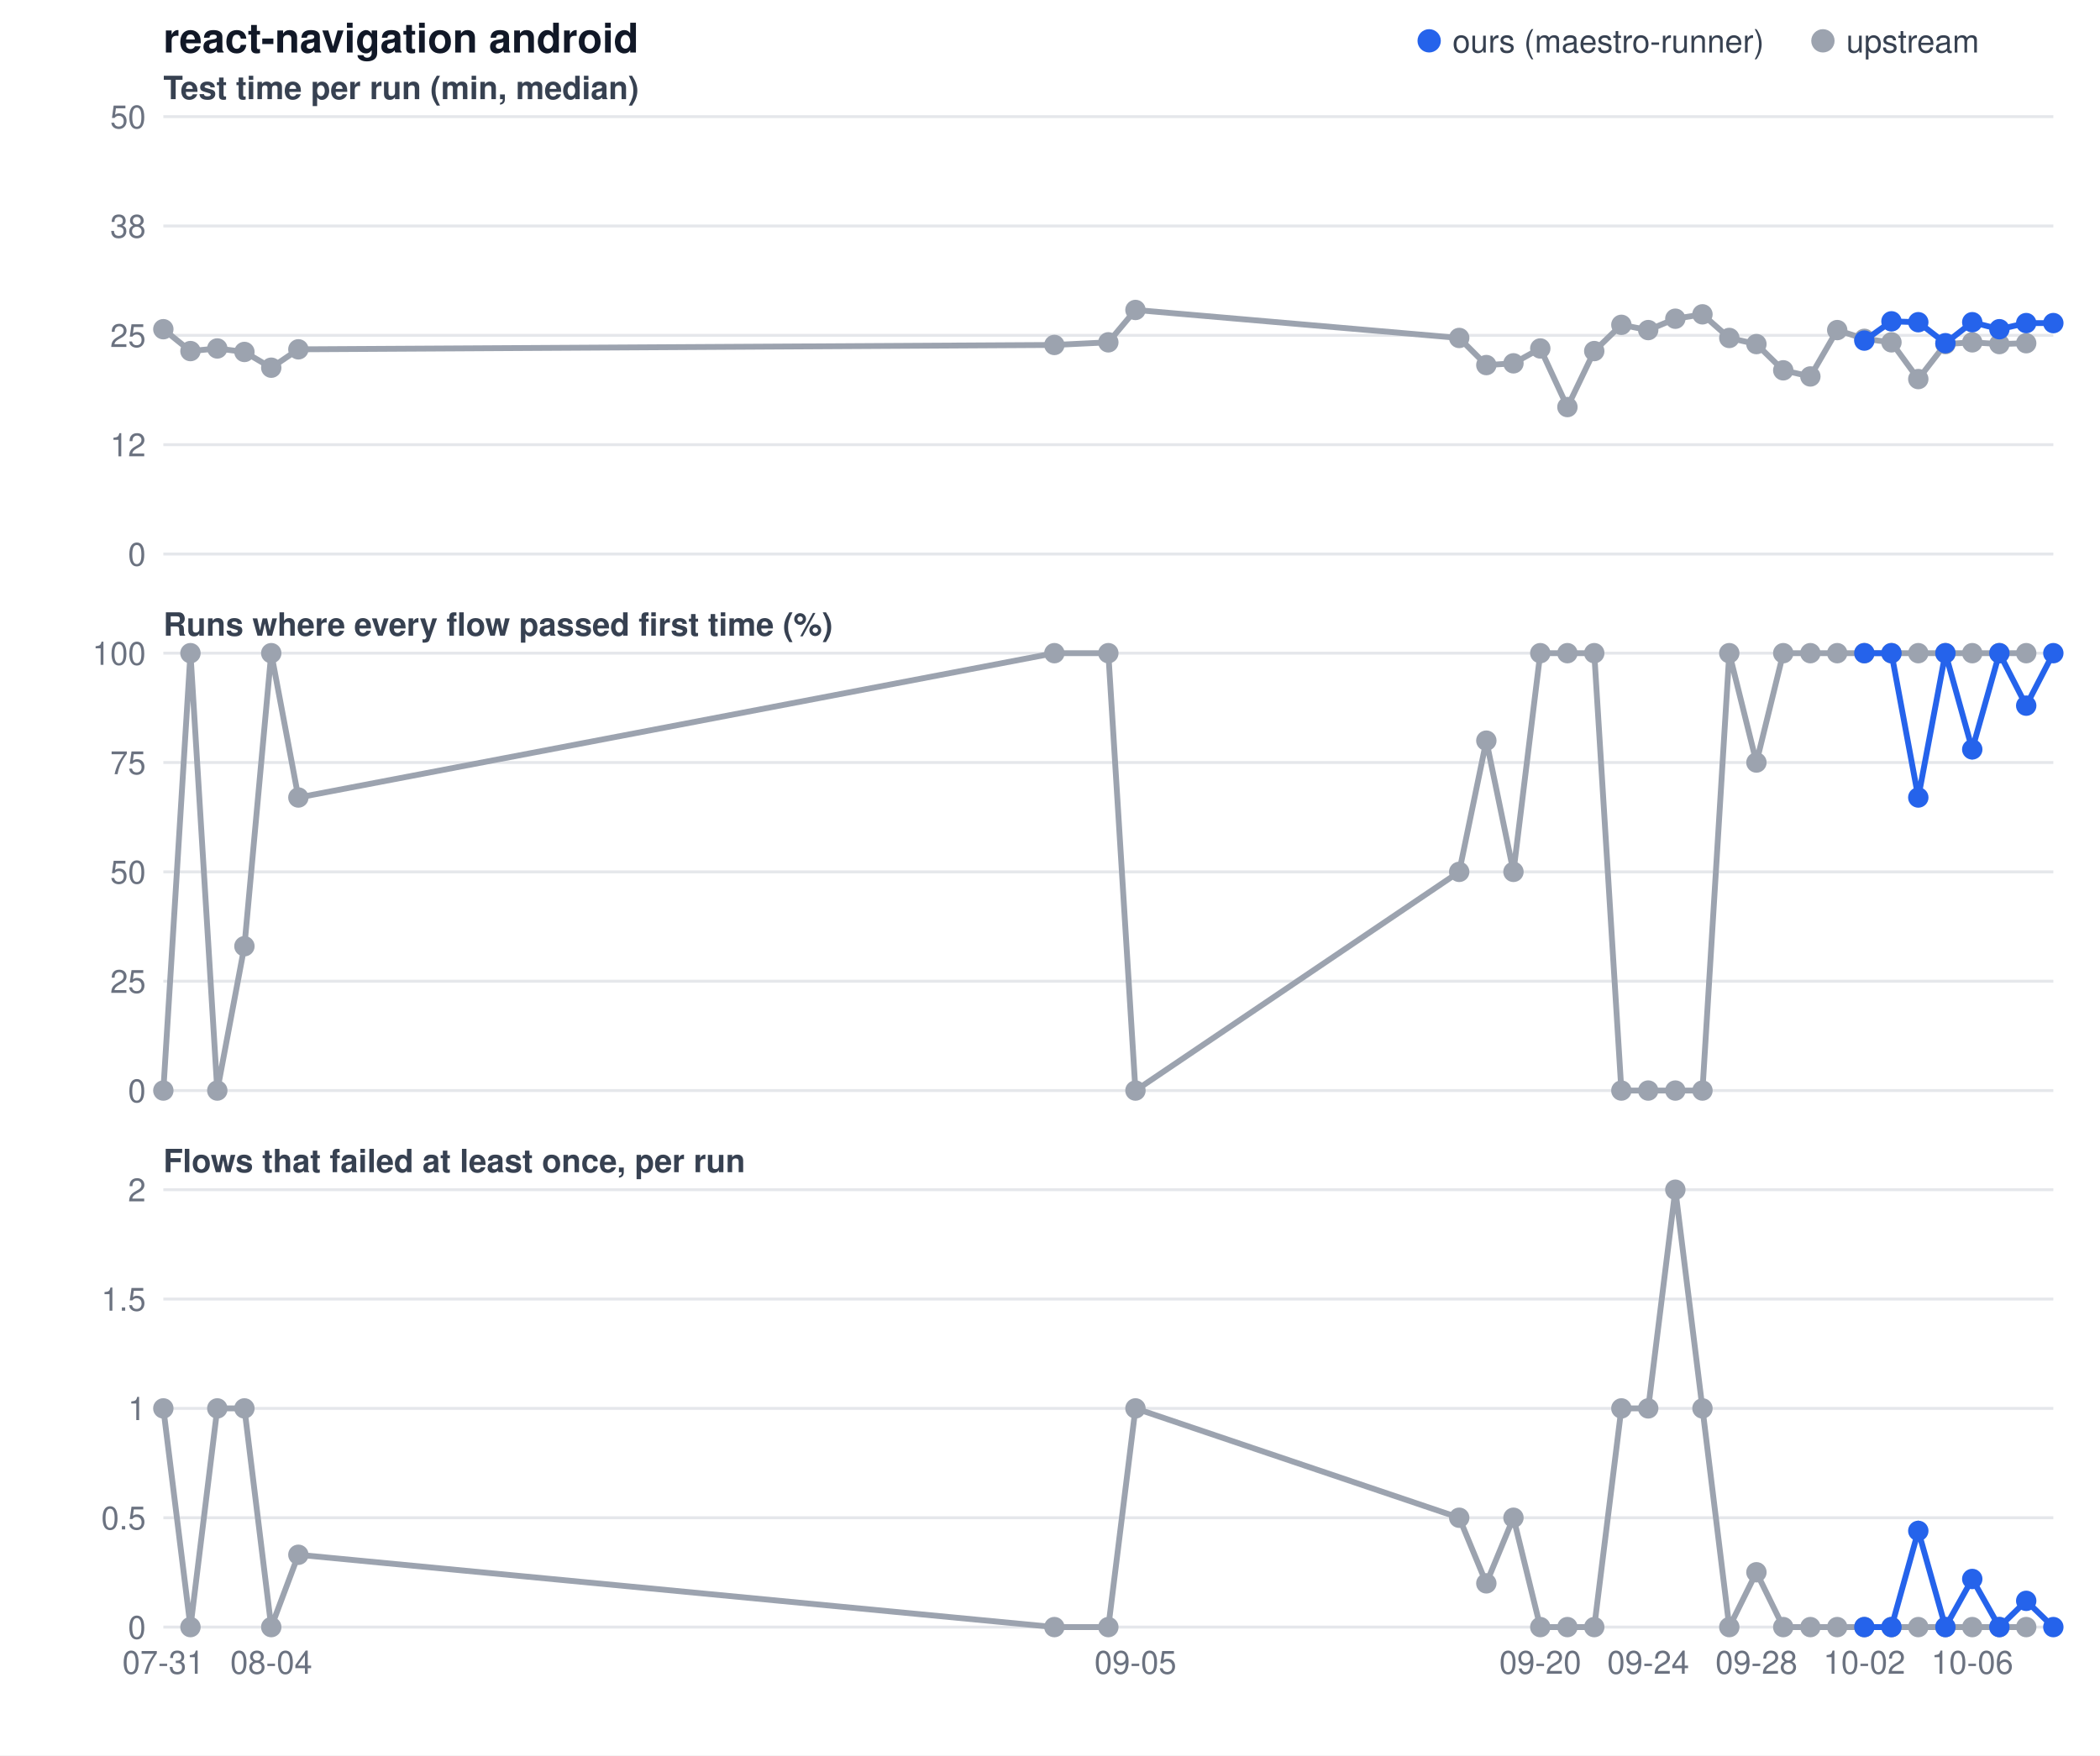
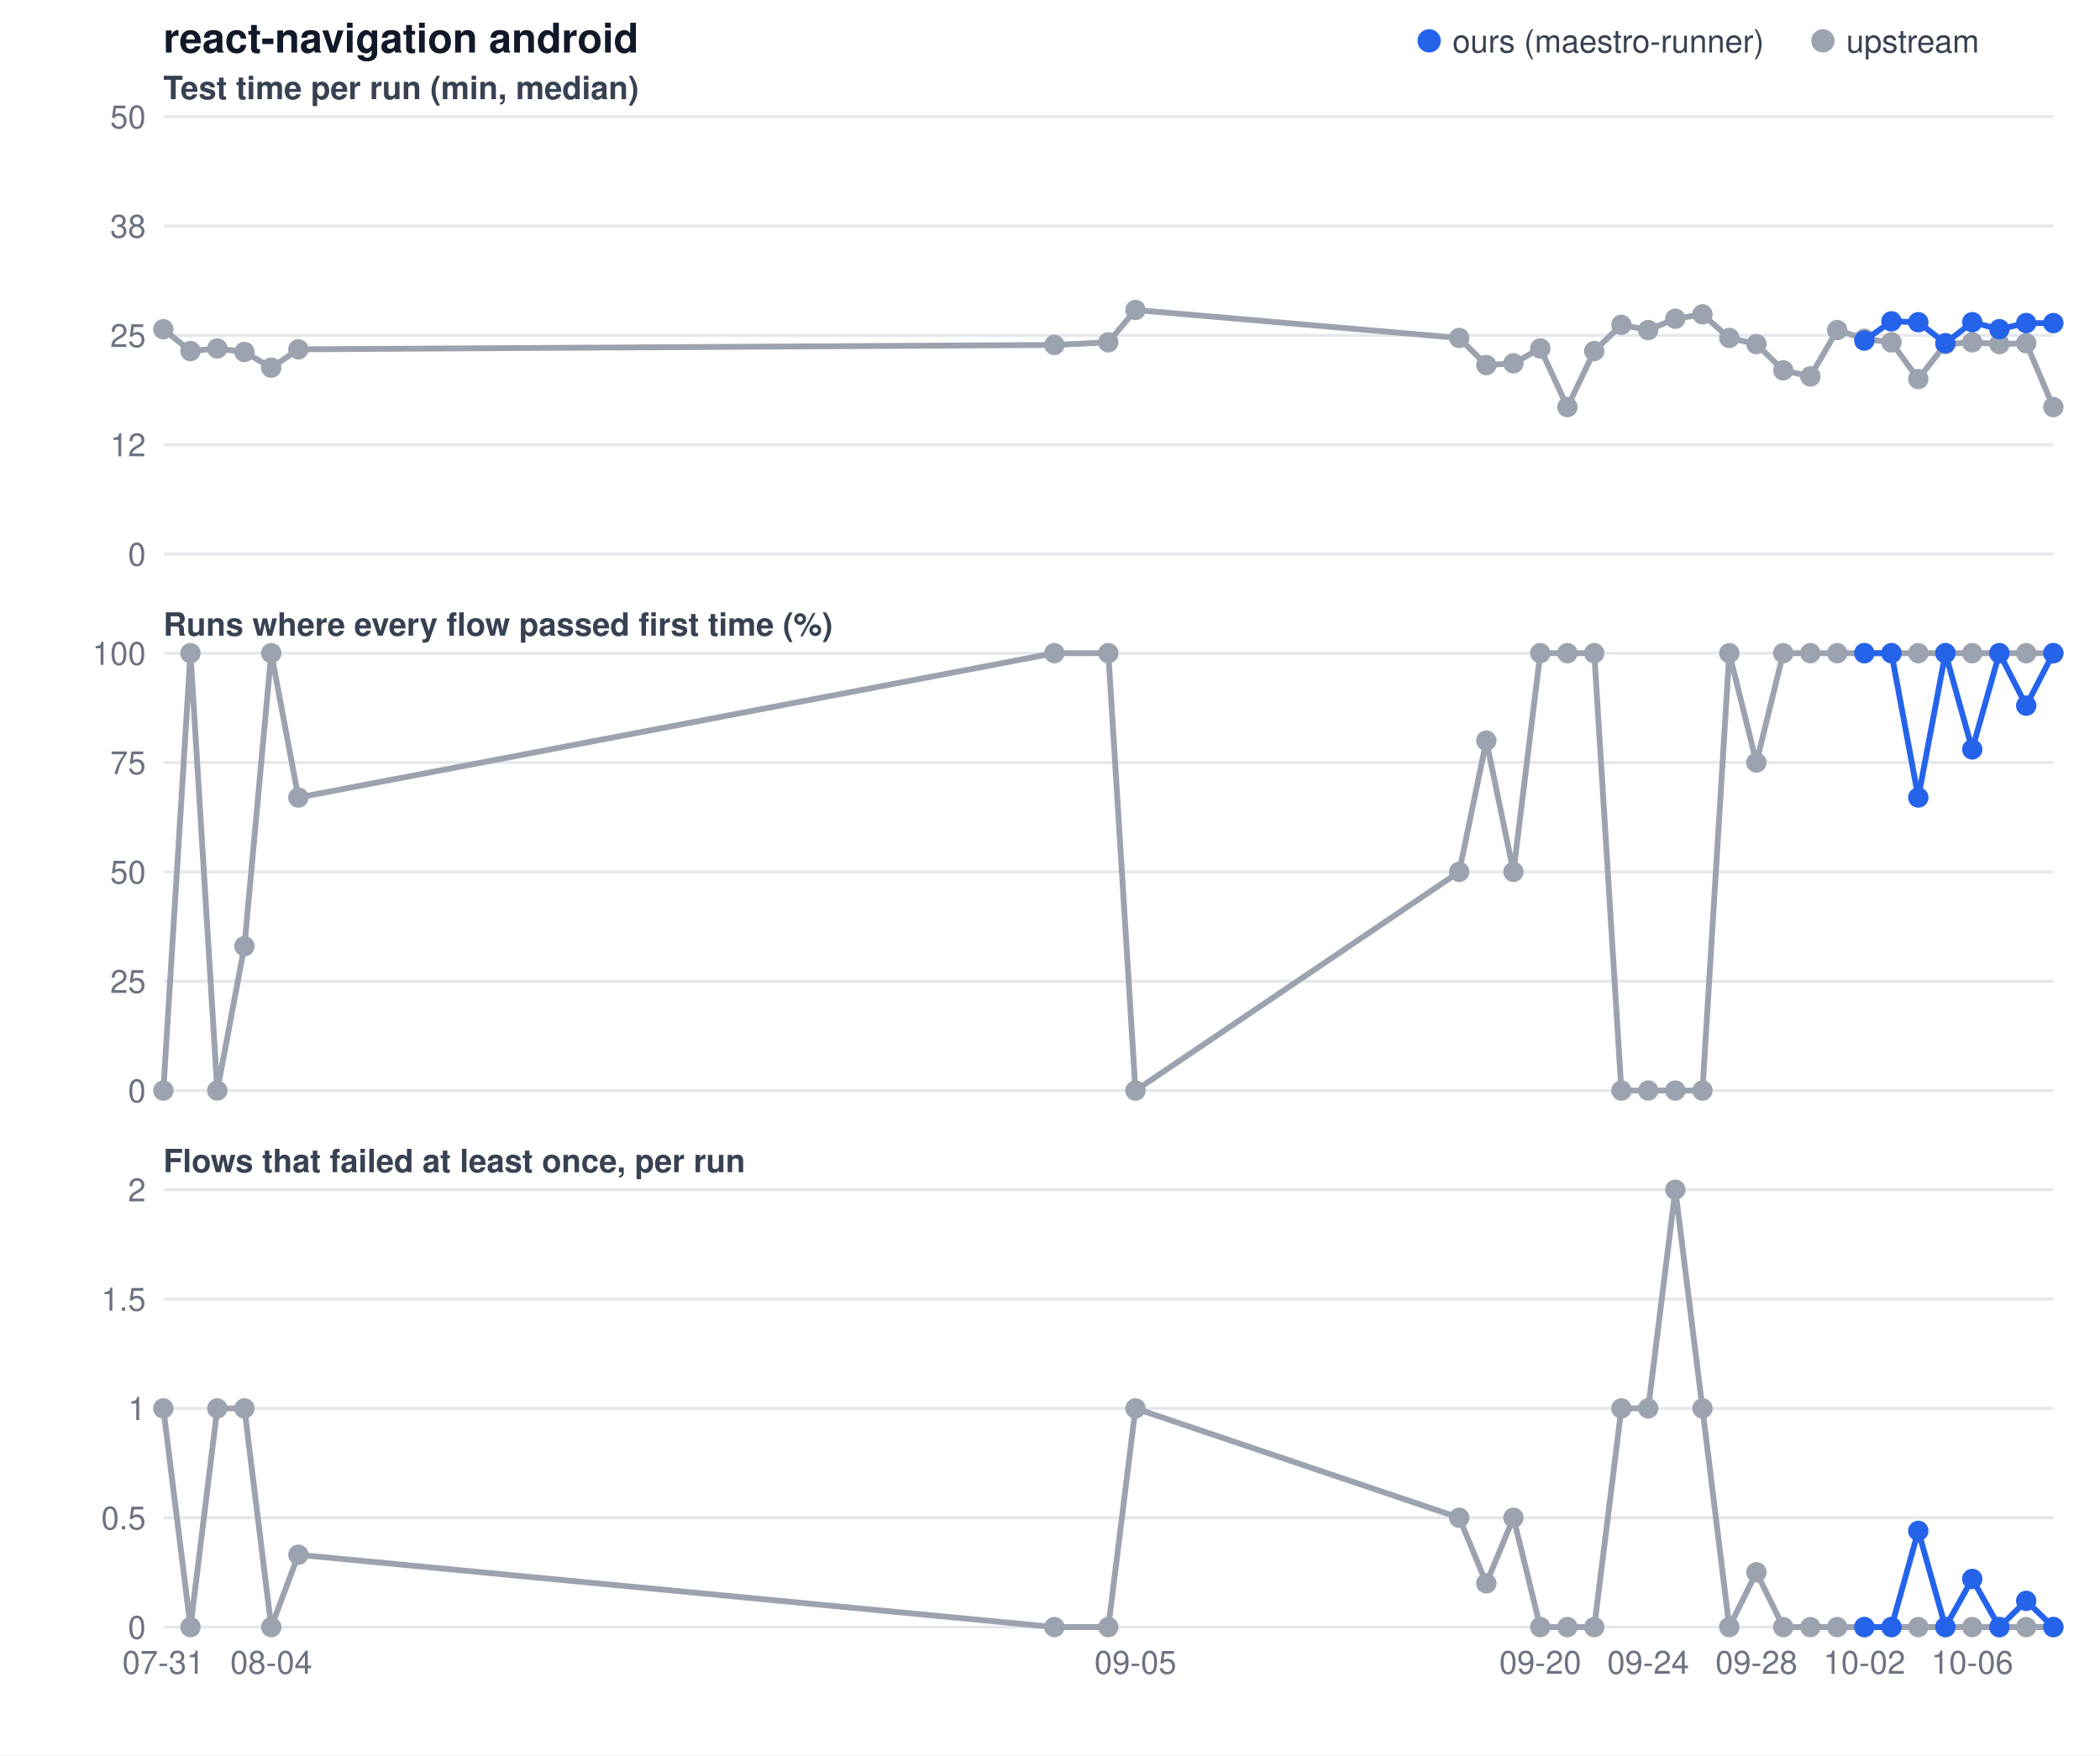
<svg xmlns="http://www.w3.org/2000/svg" width="720" height="602" font-family="-apple-system,Segoe UI,Helvetica,Arial,sans-serif" font-size="11">
  <rect width="100%" height="100%" fill="#ffffff" />
  <text x="56" y="18" font-size="14" font-weight="600" fill="#111827">react-navigation android</text>
  <circle cx="490" cy="14" r="4" fill="#2563eb" />
  <text x="498" y="18" fill="#374151">ours (maestro-runner)</text>
  <circle cx="625" cy="14" r="4" fill="#9ca3af" />
  <text x="633" y="18" fill="#374151">upstream</text>
  <text x="56" y="34" fill="#374151" font-weight="600">Test time per run (min, median)</text>
  <line x1="56" x2="704" y1="190.0" y2="190.0" stroke="#e5e7eb" />
  <text x="50" y="194.0" text-anchor="end" fill="#6b7280">0</text>
  <line x1="56" x2="704" y1="152.5" y2="152.5" stroke="#e5e7eb" />
  <text x="50" y="156.5" text-anchor="end" fill="#6b7280">12</text>
  <line x1="56" x2="704" y1="115.0" y2="115.0" stroke="#e5e7eb" />
  <text x="50" y="119.0" text-anchor="end" fill="#6b7280">25</text>
  <line x1="56" x2="704" y1="77.5" y2="77.5" stroke="#e5e7eb" />
  <text x="50" y="81.5" text-anchor="end" fill="#6b7280">38</text>
  <line x1="56" x2="704" y1="40.0" y2="40.0" stroke="#e5e7eb" />
  <text x="50" y="44.0" text-anchor="end" fill="#6b7280">50</text>
-   <polyline fill="none" stroke="#9ca3af" stroke-width="2" points="56.0,112.9 65.3,120.4 74.5,119.5 83.8,120.7 93.0,126.1 102.3,119.8 361.5,118.3 380.0,117.4 389.3,106.3 500.3,115.9 509.6,125.2 518.9,124.6 528.1,119.5 537.4,139.6 546.6,120.4 555.9,111.4 565.1,113.2 574.4,109.3 583.7,107.8 592.9,115.9 602.2,118.0 611.4,127.0 620.7,129.1 629.9,113.2 639.2,116.2 648.5,117.4 657.7,130.0 667.0,118.0 676.2,117.4 685.5,118.0 694.7,117.7" />
+   <polyline fill="none" stroke="#9ca3af" stroke-width="2" points="56.0,112.9 65.3,120.4 74.5,119.5 83.8,120.7 93.0,126.1 102.3,119.8 361.5,118.3 380.0,117.4 389.3,106.3 500.3,115.9 509.6,125.2 518.9,124.6 528.1,119.5 537.4,139.6 546.6,120.4 555.9,111.4 565.1,113.2 574.4,109.3 583.7,107.8 592.9,115.9 602.2,118.0 611.4,127.0 620.7,129.1 629.9,113.2 639.2,116.2 648.5,117.4 657.7,130.0 667.0,118.0 676.2,117.4 685.5,118.0 694.7,117.7 704.0,139.6" />
  <circle cx="56.0" cy="112.9" r="3.5" fill="#9ca3af" />
  <circle cx="65.3" cy="120.4" r="3.5" fill="#9ca3af" />
  <circle cx="74.5" cy="119.5" r="3.5" fill="#9ca3af" />
  <circle cx="83.8" cy="120.7" r="3.5" fill="#9ca3af" />
  <circle cx="93.0" cy="126.1" r="3.5" fill="#9ca3af" />
  <circle cx="102.3" cy="119.8" r="3.5" fill="#9ca3af" />
  <circle cx="361.5" cy="118.3" r="3.5" fill="#9ca3af" />
  <circle cx="380.0" cy="117.4" r="3.5" fill="#9ca3af" />
  <circle cx="389.3" cy="106.3" r="3.5" fill="#9ca3af" />
  <circle cx="500.3" cy="115.9" r="3.5" fill="#9ca3af" />
  <circle cx="509.6" cy="125.2" r="3.5" fill="#9ca3af" />
  <circle cx="518.9" cy="124.6" r="3.5" fill="#9ca3af" />
  <circle cx="528.1" cy="119.5" r="3.5" fill="#9ca3af" />
  <circle cx="537.4" cy="139.6" r="3.5" fill="#9ca3af" />
  <circle cx="546.6" cy="120.4" r="3.5" fill="#9ca3af" />
  <circle cx="555.9" cy="111.4" r="3.5" fill="#9ca3af" />
  <circle cx="565.1" cy="113.2" r="3.5" fill="#9ca3af" />
  <circle cx="574.4" cy="109.3" r="3.5" fill="#9ca3af" />
  <circle cx="583.7" cy="107.8" r="3.5" fill="#9ca3af" />
  <circle cx="592.9" cy="115.9" r="3.5" fill="#9ca3af" />
  <circle cx="602.2" cy="118.0" r="3.5" fill="#9ca3af" />
  <circle cx="611.4" cy="127.0" r="3.5" fill="#9ca3af" />
  <circle cx="620.7" cy="129.1" r="3.5" fill="#9ca3af" />
  <circle cx="629.9" cy="113.2" r="3.5" fill="#9ca3af" />
  <circle cx="639.2" cy="116.2" r="3.5" fill="#9ca3af" />
  <circle cx="648.5" cy="117.4" r="3.5" fill="#9ca3af" />
  <circle cx="657.7" cy="130.0" r="3.5" fill="#9ca3af" />
  <circle cx="667.0" cy="118.0" r="3.5" fill="#9ca3af" />
  <circle cx="676.2" cy="117.4" r="3.5" fill="#9ca3af" />
  <circle cx="685.5" cy="118.0" r="3.5" fill="#9ca3af" />
  <circle cx="694.7" cy="117.7" r="3.5" fill="#9ca3af" />
+   <circle cx="704.0" cy="139.6" r="3.5" fill="#9ca3af" />
  <polyline fill="none" stroke="#2563eb" stroke-width="2" points="639.2,116.8 648.5,110.2 657.7,110.5 667.0,117.7 676.2,110.5 685.5,112.9 694.7,110.8 704.0,110.8" />
  <circle cx="639.2" cy="116.8" r="3.5" fill="#2563eb" />
  <circle cx="648.5" cy="110.2" r="3.5" fill="#2563eb" />
  <circle cx="657.7" cy="110.5" r="3.5" fill="#2563eb" />
  <circle cx="667.0" cy="117.7" r="3.5" fill="#2563eb" />
  <circle cx="676.2" cy="110.5" r="3.5" fill="#2563eb" />
  <circle cx="685.5" cy="112.9" r="3.5" fill="#2563eb" />
  <circle cx="694.7" cy="110.8" r="3.5" fill="#2563eb" />
  <circle cx="704.0" cy="110.8" r="3.5" fill="#2563eb" />
  <text x="56" y="218" fill="#374151" font-weight="600">Runs where every flow passed first time (%)</text>
  <line x1="56" x2="704" y1="374.0" y2="374.0" stroke="#e5e7eb" />
  <text x="50" y="378.0" text-anchor="end" fill="#6b7280">0</text>
  <line x1="56" x2="704" y1="336.5" y2="336.5" stroke="#e5e7eb" />
  <text x="50" y="340.5" text-anchor="end" fill="#6b7280">25</text>
  <line x1="56" x2="704" y1="299.0" y2="299.0" stroke="#e5e7eb" />
  <text x="50" y="303.0" text-anchor="end" fill="#6b7280">50</text>
  <line x1="56" x2="704" y1="261.5" y2="261.5" stroke="#e5e7eb" />
  <text x="50" y="265.5" text-anchor="end" fill="#6b7280">75</text>
  <line x1="56" x2="704" y1="224.0" y2="224.0" stroke="#e5e7eb" />
  <text x="50" y="228.0" text-anchor="end" fill="#6b7280">100</text>
-   <polyline fill="none" stroke="#9ca3af" stroke-width="2" points="56.0,374.0 65.3,224.0 74.5,374.0 83.8,324.5 93.0,224.0 102.3,273.5 361.5,224.0 380.0,224.0 389.3,374.0 500.3,299.0 509.6,254.0 518.9,299.0 528.1,224.0 537.4,224.0 546.6,224.0 555.9,374.0 565.1,374.0 574.4,374.0 583.7,374.0 592.9,224.0 602.2,261.5 611.4,224.0 620.7,224.0 629.9,224.0 639.2,224.0 648.5,224.0 657.7,224.0 667.0,224.0 676.2,224.0 685.5,224.0 694.7,224.0" />
+   <polyline fill="none" stroke="#9ca3af" stroke-width="2" points="56.0,374.0 65.3,224.0 74.5,374.0 83.8,324.5 93.0,224.0 102.3,273.5 361.5,224.0 380.0,224.0 389.3,374.0 500.3,299.0 509.6,254.0 518.9,299.0 528.1,224.0 537.4,224.0 546.6,224.0 555.9,374.0 565.1,374.0 574.4,374.0 583.7,374.0 592.9,224.0 602.2,261.5 611.4,224.0 620.7,224.0 629.9,224.0 639.2,224.0 648.5,224.0 657.7,224.0 667.0,224.0 676.2,224.0 685.5,224.0 694.7,224.0 704.0,224.0" />
  <circle cx="56.0" cy="374.0" r="3.5" fill="#9ca3af" />
  <circle cx="65.3" cy="224.0" r="3.5" fill="#9ca3af" />
  <circle cx="74.5" cy="374.0" r="3.5" fill="#9ca3af" />
  <circle cx="83.8" cy="324.5" r="3.5" fill="#9ca3af" />
  <circle cx="93.0" cy="224.0" r="3.5" fill="#9ca3af" />
  <circle cx="102.3" cy="273.5" r="3.5" fill="#9ca3af" />
  <circle cx="361.5" cy="224.0" r="3.5" fill="#9ca3af" />
  <circle cx="380.0" cy="224.0" r="3.5" fill="#9ca3af" />
  <circle cx="389.3" cy="374.0" r="3.5" fill="#9ca3af" />
  <circle cx="500.3" cy="299.0" r="3.5" fill="#9ca3af" />
  <circle cx="509.6" cy="254.0" r="3.5" fill="#9ca3af" />
  <circle cx="518.9" cy="299.0" r="3.5" fill="#9ca3af" />
  <circle cx="528.1" cy="224.0" r="3.5" fill="#9ca3af" />
  <circle cx="537.4" cy="224.0" r="3.5" fill="#9ca3af" />
  <circle cx="546.6" cy="224.0" r="3.5" fill="#9ca3af" />
  <circle cx="555.9" cy="374.0" r="3.5" fill="#9ca3af" />
  <circle cx="565.1" cy="374.0" r="3.5" fill="#9ca3af" />
  <circle cx="574.4" cy="374.0" r="3.5" fill="#9ca3af" />
  <circle cx="583.7" cy="374.0" r="3.5" fill="#9ca3af" />
  <circle cx="592.9" cy="224.0" r="3.5" fill="#9ca3af" />
  <circle cx="602.2" cy="261.5" r="3.5" fill="#9ca3af" />
  <circle cx="611.4" cy="224.0" r="3.5" fill="#9ca3af" />
  <circle cx="620.7" cy="224.0" r="3.5" fill="#9ca3af" />
  <circle cx="629.9" cy="224.0" r="3.5" fill="#9ca3af" />
  <circle cx="639.2" cy="224.0" r="3.5" fill="#9ca3af" />
  <circle cx="648.5" cy="224.0" r="3.5" fill="#9ca3af" />
  <circle cx="657.7" cy="224.0" r="3.5" fill="#9ca3af" />
  <circle cx="667.0" cy="224.0" r="3.5" fill="#9ca3af" />
  <circle cx="676.2" cy="224.0" r="3.5" fill="#9ca3af" />
  <circle cx="685.5" cy="224.0" r="3.5" fill="#9ca3af" />
  <circle cx="694.7" cy="224.0" r="3.5" fill="#9ca3af" />
+   <circle cx="704.0" cy="224.0" r="3.5" fill="#9ca3af" />
  <polyline fill="none" stroke="#2563eb" stroke-width="2" points="639.2,224.0 648.5,224.0 657.7,273.5 667.0,224.0 676.2,257.0 685.5,224.0 694.7,242.0 704.0,224.0" />
  <circle cx="639.2" cy="224.0" r="3.5" fill="#2563eb" />
  <circle cx="648.5" cy="224.0" r="3.5" fill="#2563eb" />
  <circle cx="657.7" cy="273.5" r="3.5" fill="#2563eb" />
  <circle cx="667.0" cy="224.0" r="3.5" fill="#2563eb" />
  <circle cx="676.2" cy="257.0" r="3.5" fill="#2563eb" />
  <circle cx="685.5" cy="224.0" r="3.5" fill="#2563eb" />
  <circle cx="694.7" cy="242.0" r="3.5" fill="#2563eb" />
  <circle cx="704.0" cy="224.0" r="3.5" fill="#2563eb" />
  <text x="56" y="402" fill="#374151" font-weight="600">Flows that failed at least once, per run</text>
  <line x1="56" x2="704" y1="558.0" y2="558.0" stroke="#e5e7eb" />
  <text x="50" y="562.0" text-anchor="end" fill="#6b7280">0</text>
  <line x1="56" x2="704" y1="520.5" y2="520.5" stroke="#e5e7eb" />
  <text x="50" y="524.5" text-anchor="end" fill="#6b7280">0.5</text>
  <line x1="56" x2="704" y1="483.0" y2="483.0" stroke="#e5e7eb" />
  <text x="50" y="487.0" text-anchor="end" fill="#6b7280">1</text>
  <line x1="56" x2="704" y1="445.5" y2="445.5" stroke="#e5e7eb" />
  <text x="50" y="449.5" text-anchor="end" fill="#6b7280">1.5</text>
  <line x1="56" x2="704" y1="408.0" y2="408.0" stroke="#e5e7eb" />
  <text x="50" y="412.0" text-anchor="end" fill="#6b7280">2</text>
-   <polyline fill="none" stroke="#9ca3af" stroke-width="2" points="56.0,483.0 65.3,558.0 74.5,483.0 83.8,483.0 93.0,558.0 102.3,533.2 361.5,558.0 380.0,558.0 389.3,483.0 500.3,520.5 509.6,543.0 518.9,520.5 528.1,558.0 537.4,558.0 546.6,558.0 555.9,483.0 565.1,483.0 574.4,408.0 583.7,483.0 592.9,558.0 602.2,539.2 611.4,558.0 620.7,558.0 629.9,558.0 639.2,558.0 648.5,558.0 657.7,558.0 667.0,558.0 676.2,558.0 685.5,558.0 694.7,558.0" />
+   <polyline fill="none" stroke="#9ca3af" stroke-width="2" points="56.0,483.0 65.3,558.0 74.5,483.0 83.8,483.0 93.0,558.0 102.3,533.2 361.5,558.0 380.0,558.0 389.3,483.0 500.3,520.5 509.6,543.0 518.9,520.5 528.1,558.0 537.4,558.0 546.6,558.0 555.9,483.0 565.1,483.0 574.4,408.0 583.7,483.0 592.9,558.0 602.2,539.2 611.4,558.0 620.7,558.0 629.9,558.0 639.2,558.0 648.5,558.0 657.7,558.0 667.0,558.0 676.2,558.0 685.5,558.0 694.7,558.0 704.0,558.0" />
  <circle cx="56.0" cy="483.0" r="3.5" fill="#9ca3af" />
  <circle cx="65.3" cy="558.0" r="3.5" fill="#9ca3af" />
  <circle cx="74.5" cy="483.0" r="3.5" fill="#9ca3af" />
  <circle cx="83.8" cy="483.0" r="3.5" fill="#9ca3af" />
  <circle cx="93.0" cy="558.0" r="3.5" fill="#9ca3af" />
  <circle cx="102.3" cy="533.2" r="3.5" fill="#9ca3af" />
  <circle cx="361.5" cy="558.0" r="3.5" fill="#9ca3af" />
  <circle cx="380.0" cy="558.0" r="3.5" fill="#9ca3af" />
  <circle cx="389.3" cy="483.0" r="3.5" fill="#9ca3af" />
  <circle cx="500.3" cy="520.5" r="3.5" fill="#9ca3af" />
  <circle cx="509.6" cy="543.0" r="3.5" fill="#9ca3af" />
  <circle cx="518.9" cy="520.5" r="3.5" fill="#9ca3af" />
  <circle cx="528.1" cy="558.0" r="3.5" fill="#9ca3af" />
  <circle cx="537.4" cy="558.0" r="3.5" fill="#9ca3af" />
  <circle cx="546.6" cy="558.0" r="3.5" fill="#9ca3af" />
  <circle cx="555.9" cy="483.0" r="3.5" fill="#9ca3af" />
  <circle cx="565.1" cy="483.0" r="3.5" fill="#9ca3af" />
  <circle cx="574.4" cy="408.0" r="3.5" fill="#9ca3af" />
  <circle cx="583.7" cy="483.0" r="3.5" fill="#9ca3af" />
  <circle cx="592.9" cy="558.0" r="3.5" fill="#9ca3af" />
  <circle cx="602.2" cy="539.2" r="3.5" fill="#9ca3af" />
  <circle cx="611.4" cy="558.0" r="3.5" fill="#9ca3af" />
  <circle cx="620.7" cy="558.0" r="3.5" fill="#9ca3af" />
  <circle cx="629.9" cy="558.0" r="3.5" fill="#9ca3af" />
  <circle cx="639.2" cy="558.0" r="3.5" fill="#9ca3af" />
  <circle cx="648.5" cy="558.0" r="3.5" fill="#9ca3af" />
  <circle cx="657.7" cy="558.0" r="3.5" fill="#9ca3af" />
  <circle cx="667.0" cy="558.0" r="3.5" fill="#9ca3af" />
  <circle cx="676.2" cy="558.0" r="3.5" fill="#9ca3af" />
  <circle cx="685.5" cy="558.0" r="3.5" fill="#9ca3af" />
  <circle cx="694.7" cy="558.0" r="3.5" fill="#9ca3af" />
+   <circle cx="704.0" cy="558.0" r="3.5" fill="#9ca3af" />
  <polyline fill="none" stroke="#2563eb" stroke-width="2" points="639.2,558.0 648.5,558.0 657.7,525.0 667.0,558.0 676.2,541.5 685.5,558.0 694.7,549.0 704.0,558.0" />
  <circle cx="639.2" cy="558.0" r="3.5" fill="#2563eb" />
  <circle cx="648.5" cy="558.0" r="3.5" fill="#2563eb" />
  <circle cx="657.7" cy="525.0" r="3.5" fill="#2563eb" />
  <circle cx="667.0" cy="558.0" r="3.5" fill="#2563eb" />
  <circle cx="676.2" cy="541.5" r="3.5" fill="#2563eb" />
  <circle cx="685.5" cy="558.0" r="3.5" fill="#2563eb" />
  <circle cx="694.7" cy="549.0" r="3.5" fill="#2563eb" />
  <circle cx="704.0" cy="558.0" r="3.5" fill="#2563eb" />
  <text x="56.0" y="574" text-anchor="middle" fill="#6b7280">07-31</text>
  <text x="93.0" y="574" text-anchor="middle" fill="#6b7280">08-04</text>
  <text x="389.3" y="574" text-anchor="middle" fill="#6b7280">09-05</text>
  <text x="528.1" y="574" text-anchor="middle" fill="#6b7280">09-20</text>
  <text x="565.1" y="574" text-anchor="middle" fill="#6b7280">09-24</text>
  <text x="602.2" y="574" text-anchor="middle" fill="#6b7280">09-28</text>
  <text x="639.2" y="574" text-anchor="middle" fill="#6b7280">10-02</text>
  <text x="676.2" y="574" text-anchor="middle" fill="#6b7280">10-06</text>
</svg>
